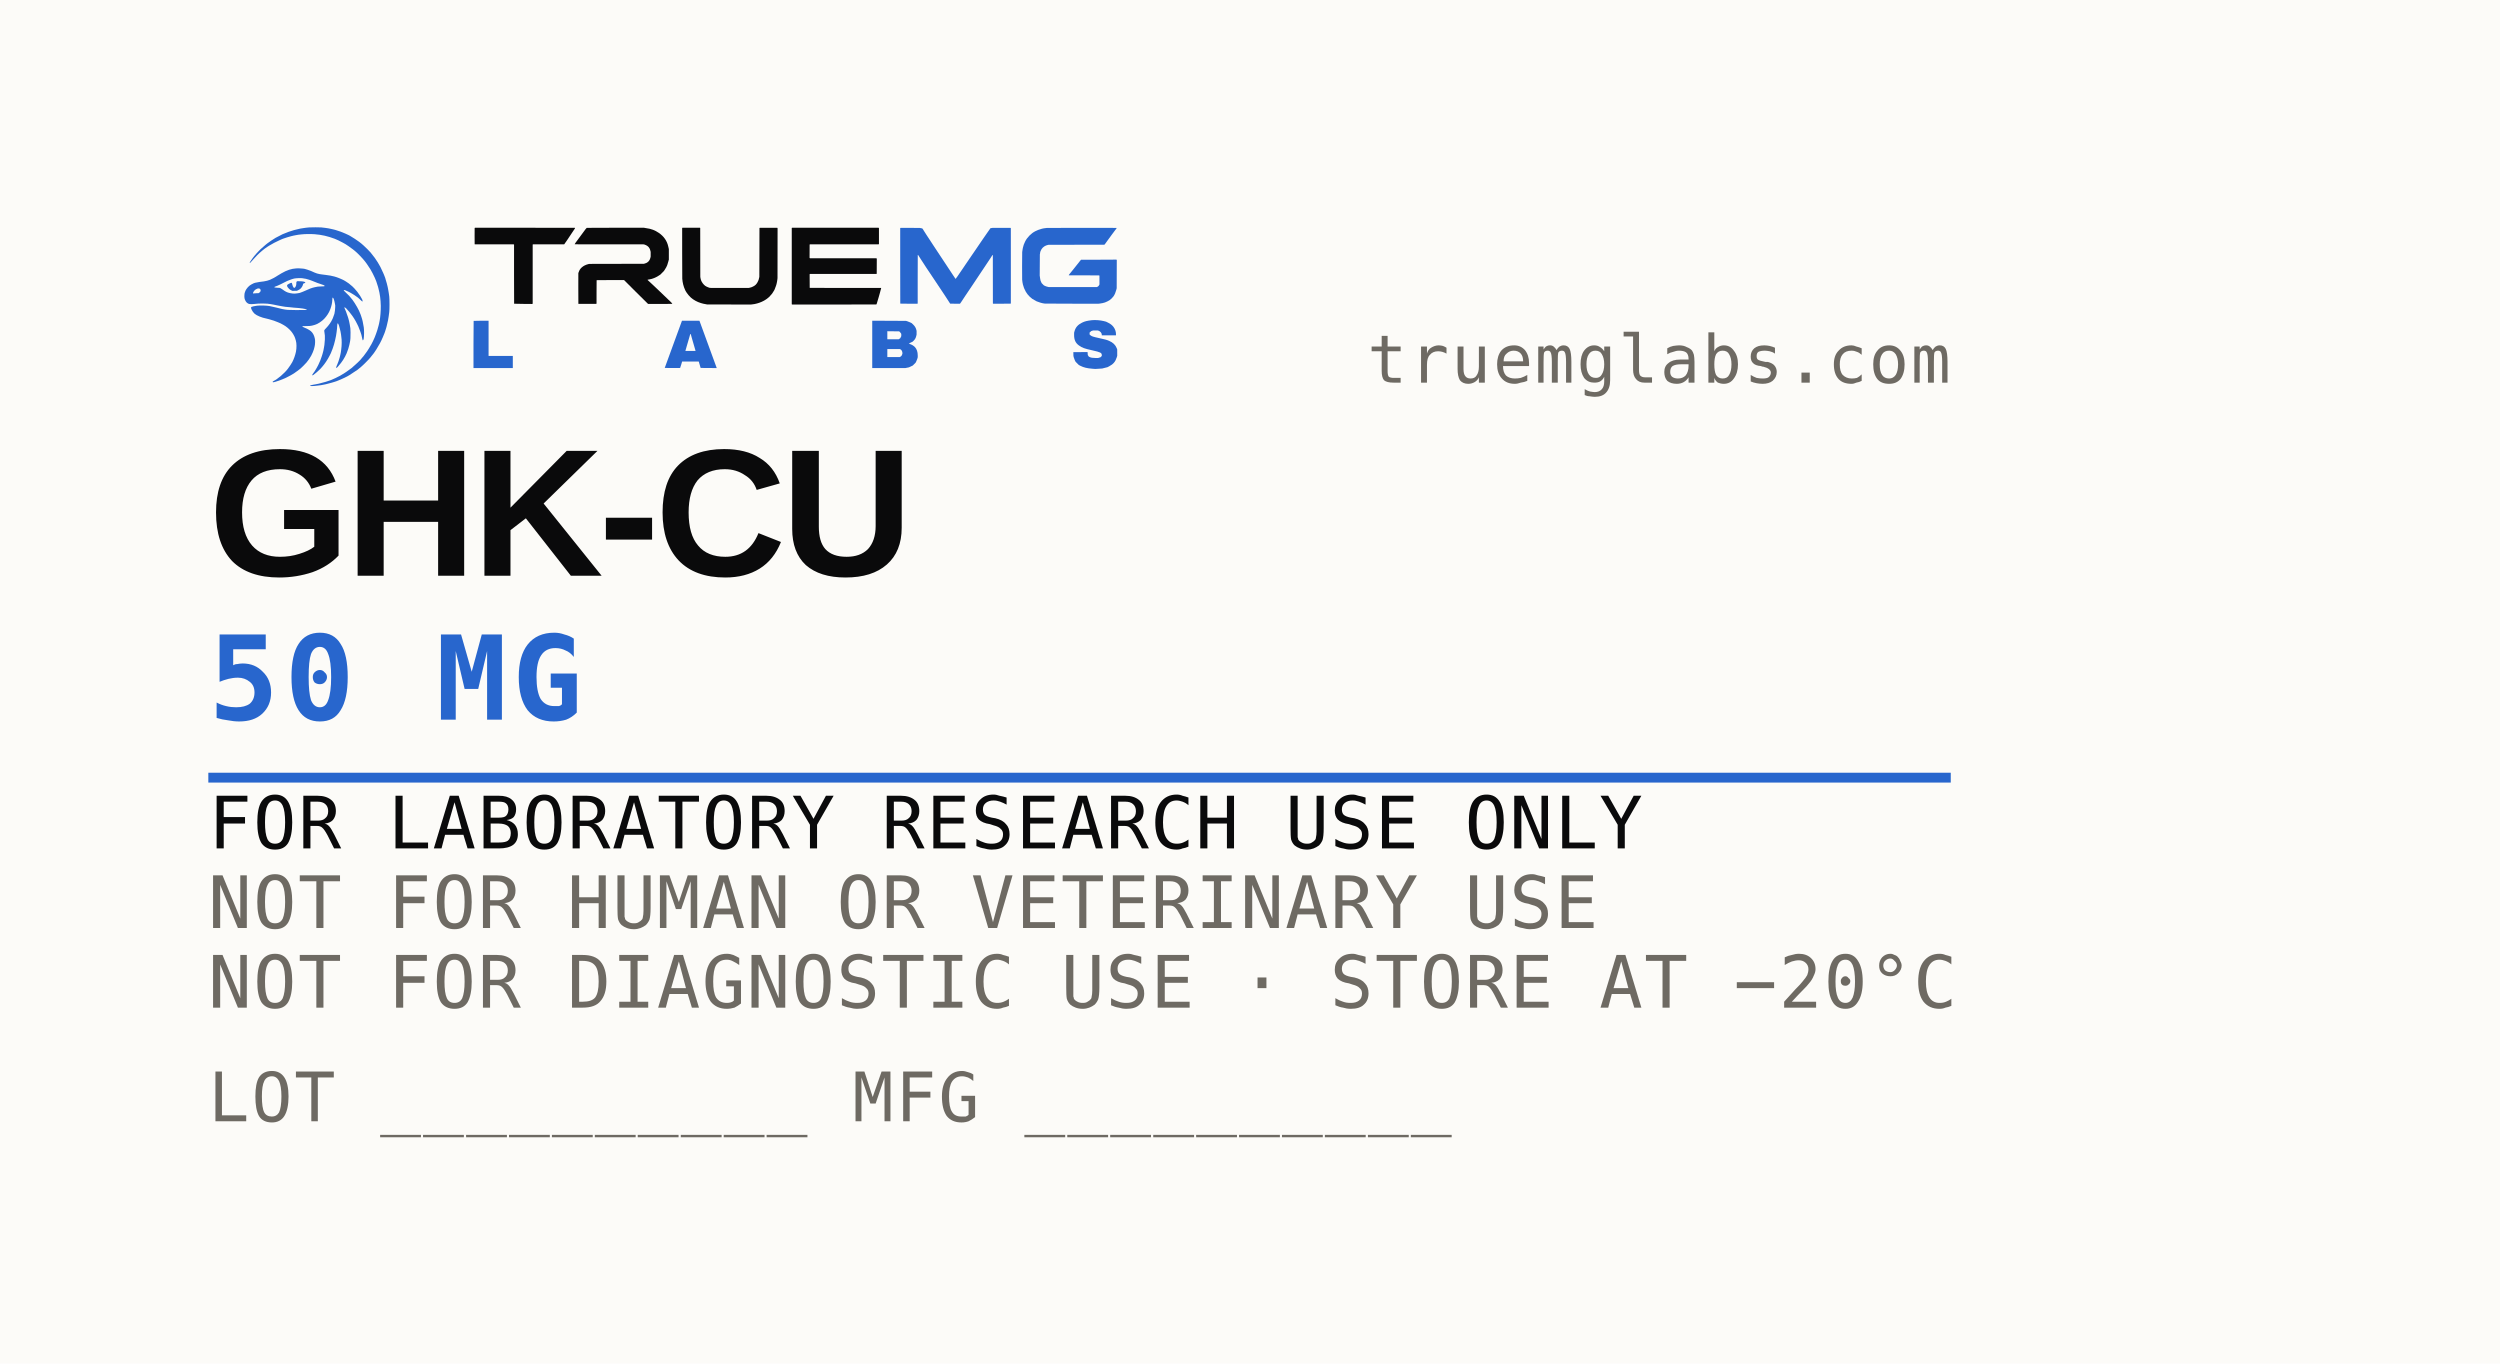
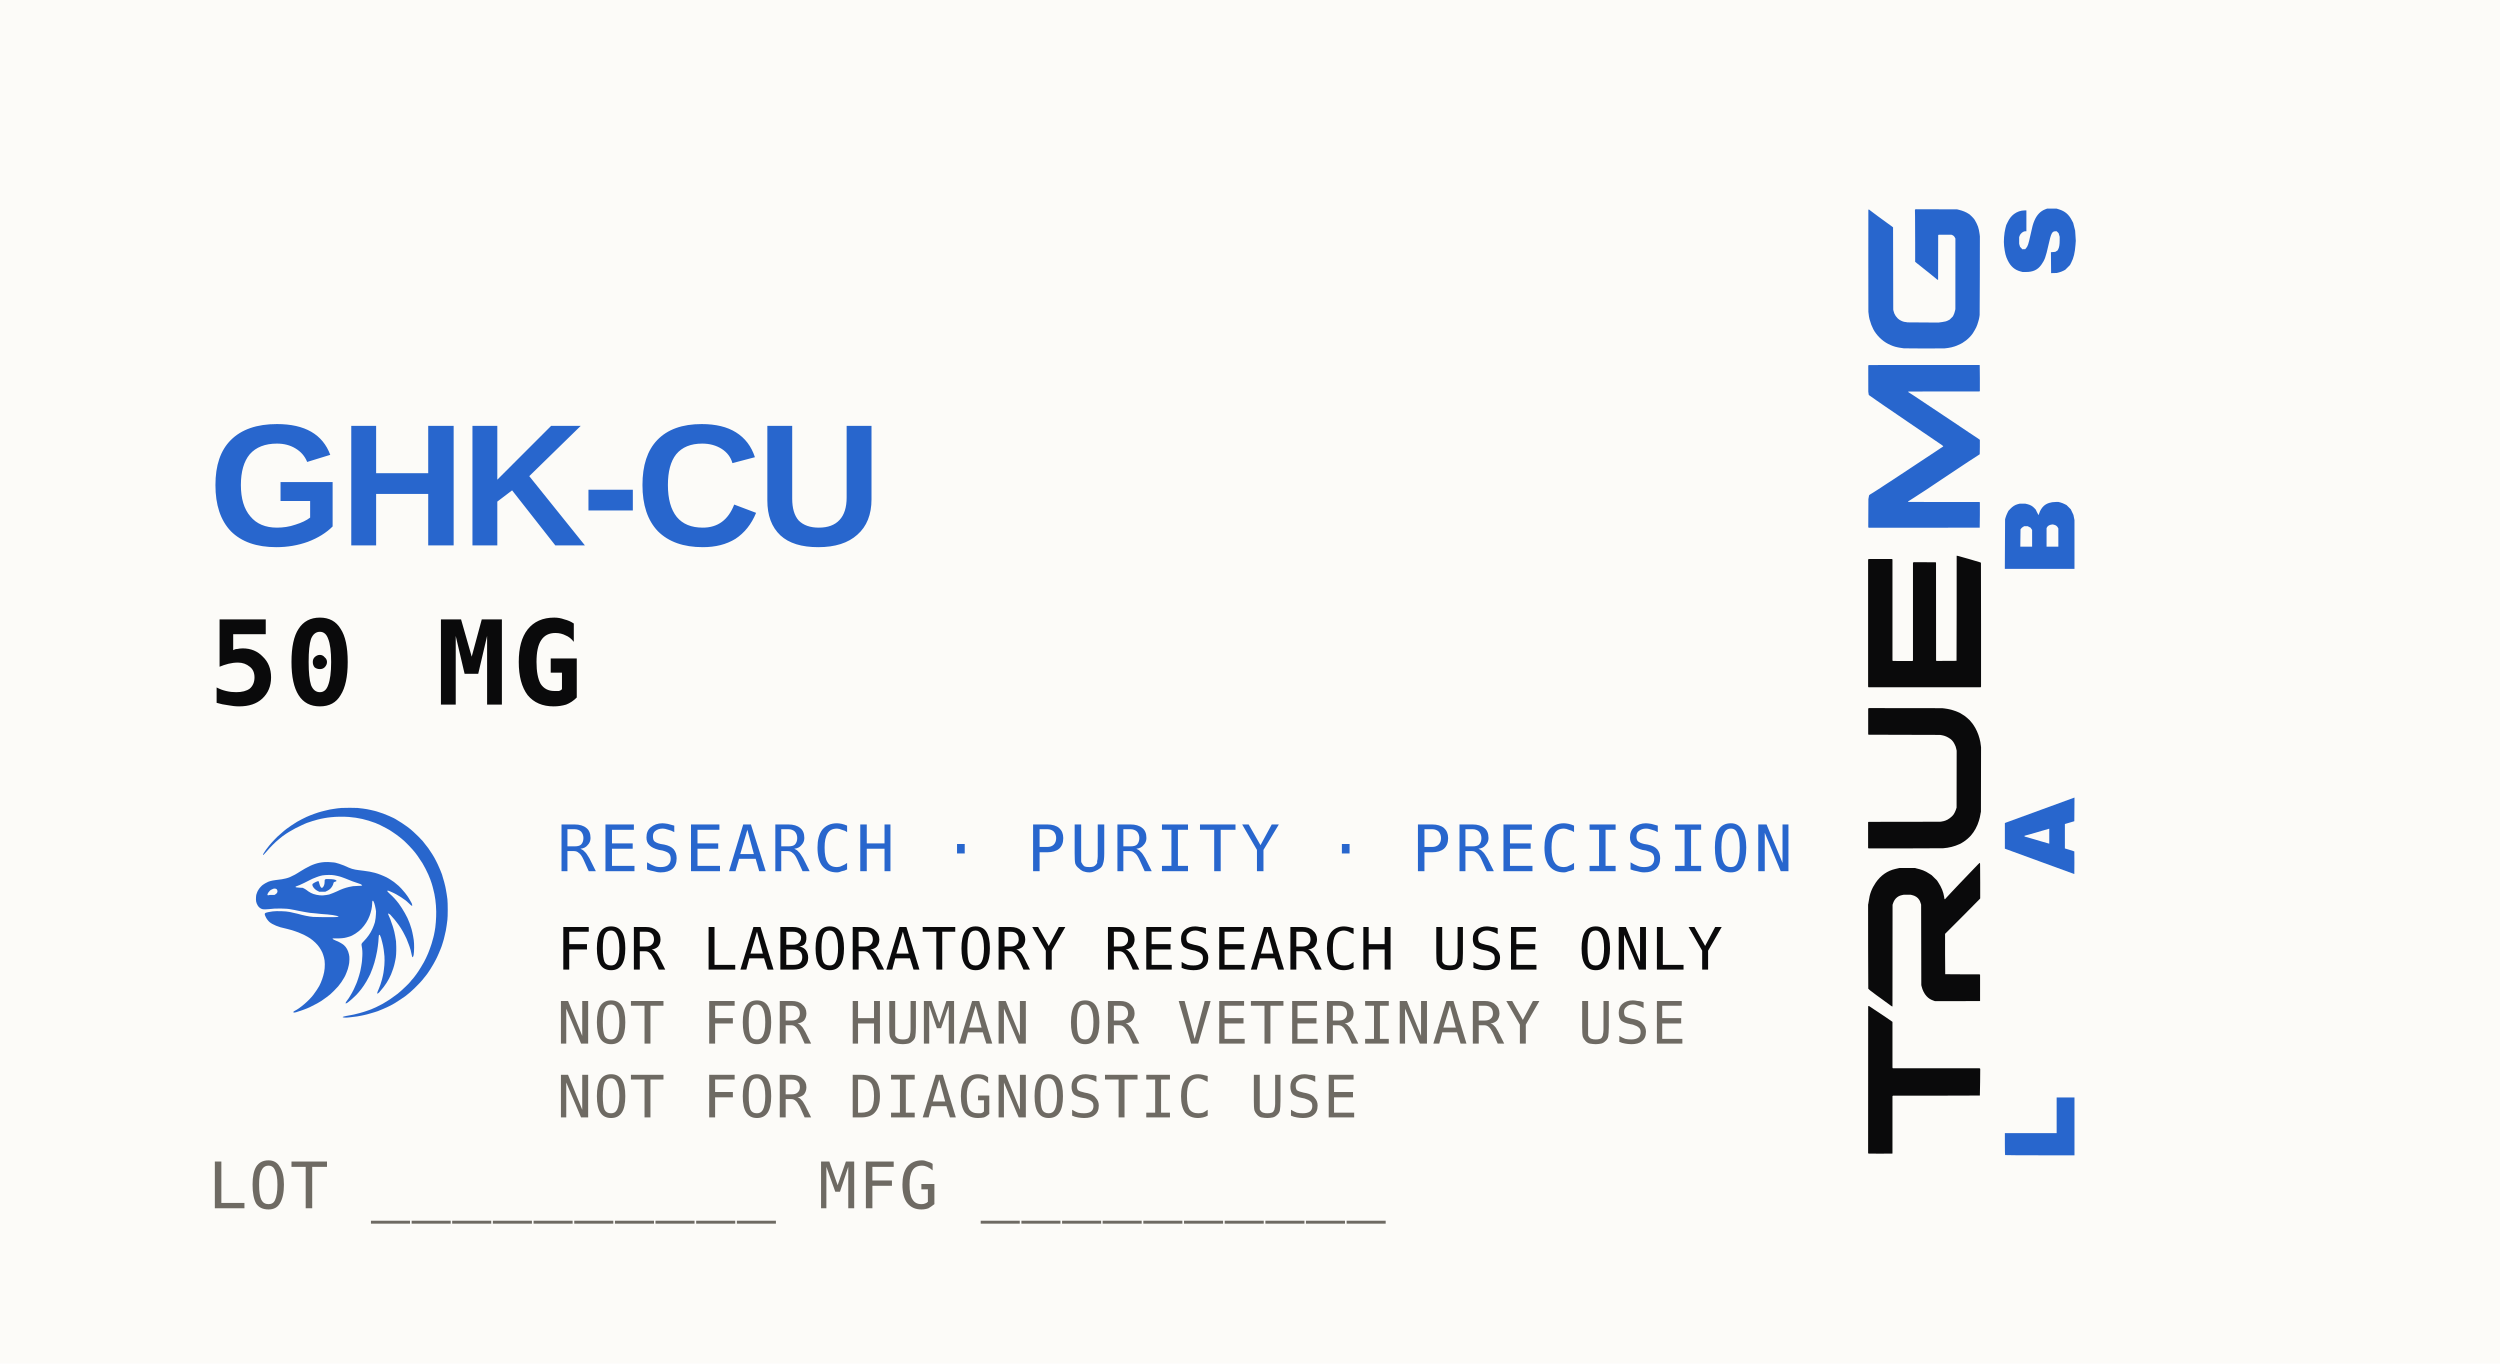
<svg xmlns="http://www.w3.org/2000/svg" width="66.0mm" height="36.0mm" viewBox="0 0 66.0 36.0">
  <rect x="0" y="0" width="66.0" height="36.0" fill="#FCFBF8" />
-   <g transform="translate(5.500,5.300) scale(0.0035)">
-     <g transform="translate(0,1600) scale(0.025,-0.025)" fill="#2866CD" stroke="none">
-       <path d="M30400 55957 c-297 -16 -720 -59 -940 -94 -220 -35 -598 -91 -840 -124 -768 -105 -982 -149 -2060 -419 -187 -47 -520 -130 -740 -184 -821 -204 -2477 -801 -3440 -1242 -528 -241 -1624 -809 -2100 -1086 -590 -345 -2063 -1335 -2434 -1636 -184 -150 -429 -344 -546 -432 -225 -171 -418 -340 -1592 -1400 -171 -154 -354 -346 -408 -427 -53 -81 -151 -178 -217 -217 -65 -39 -332 -323 -591 -631 -260 -307 -536 -632 -615 -722 -79 -90 -204 -252 -278 -361 -74 -110 -192 -263 -262 -340 -114 -126 -263 -343 -696 -1013 -216 -334 -206 -561 14 -319 54 61 220 236 368 390 148 154 351 382 453 506 583 717 1913 2044 2524 2520 187 146 376 305 420 354 124 139 986 773 1403 1033 152 95 430 269 617 387 719 454 2073 1166 2860 1505 308 133 603 269 657 303 136 88 871 359 1323 488 209 60 422 131 472 159 51 28 280 93 509 144 229 52 529 139 668 194 138 54 485 138 771 186 286 48 664 121 840 162 176 41 500 94 720 119 220 24 553 61 740 82 1195 135 2877 157 4140 55 2107 -171 3829 -563 6000 -1368 547 -203 1543 -682 2440 -1172 805 -441 925 -512 1273 -757 172 -121 406 -279 520 -351 314 -199 918 -640 1261 -920 168 -138 414 -333 546 -433 671 -512 2476 -2380 3072 -3178 171 -230 399 -535 507 -678 203 -270 597 -862 1144 -1720 301 -472 1075 -1973 1331 -2582 244 -582 288 -689 440 -1078 157 -402 526 -1548 526 -1634 0 -25 63 -271 139 -546 425 -1525 659 -3281 692 -5200 24 -1413 -143 -3550 -352 -4500 -43 -198 -116 -563 -160 -812 -45 -249 -115 -537 -156 -640 -40 -103 -95 -296 -122 -428 -70 -351 -400 -1420 -556 -1800 -45 -110 -126 -335 -179 -500 -303 -935 -1266 -2951 -1690 -3540 -48 -66 -136 -217 -195 -335 -59 -118 -223 -384 -363 -590 -141 -206 -291 -442 -333 -525 -80 -157 -865 -1223 -1119 -1521 -80 -93 -265 -302 -411 -463 -146 -160 -293 -345 -327 -409 -114 -218 -2195 -2185 -2830 -2676 -482 -373 -1297 -962 -1638 -1185 -187 -123 -392 -257 -455 -299 -933 -620 -1772 -1089 -2765 -1547 -1211 -558 -1273 -583 -2220 -892 -165 -54 -462 -153 -659 -220 -404 -137 -1597 -460 -1841 -499 -88 -14 -268 -60 -400 -101 -132 -42 -497 -113 -811 -159 -315 -46 -711 -117 -880 -159 -170 -41 -410 -95 -534 -119 -231 -46 -397 -133 -347 -183 95 -94 798 -124 1312 -56 165 22 480 57 700 78 872 82 1752 214 2260 340 209 52 470 107 580 122 229 33 1212 293 1670 443 170 56 494 152 720 213 225 62 554 167 730 234 812 310 1131 440 1222 499 54 35 216 108 361 162 314 117 1446 662 1757 846 121 71 355 207 520 301 366 210 1934 1241 2396 1576 184 134 481 371 660 526 178 155 414 350 524 433 303 227 1686 1577 2220 2165 530 584 702 788 1026 1220 124 165 288 365 363 445 76 80 195 237 265 348 69 111 214 324 322 474 107 150 267 390 356 533 591 958 912 1505 1022 1741 70 149 190 374 268 501 77 128 192 355 255 505 63 150 272 615 464 1033 191 418 388 895 437 1060 48 165 128 376 176 469 47 93 114 299 147 457 34 159 105 389 159 511 54 123 134 394 178 603 44 209 133 578 197 820 205 766 368 1607 466 2396 53 420 127 980 164 1244 103 719 104 3773 2 4678 -40 351 -80 651 -89 666 -10 15 -53 304 -97 642 -44 338 -123 794 -176 1014 -53 220 -110 499 -126 620 -35 263 -450 1784 -595 2180 -56 154 -103 326 -103 383 -1 57 -46 192 -102 300 -55 108 -130 296 -165 417 -36 121 -106 301 -157 400 -51 99 -137 297 -190 440 -127 339 -665 1495 -792 1700 -54 88 -134 241 -177 340 -180 415 -1143 1960 -1598 2567 -399 531 -784 1023 -1271 1625 -285 353 -1603 1669 -2131 2128 -215 187 -483 422 -594 522 -112 101 -303 252 -424 337 -121 85 -274 203 -340 262 -268 241 -2259 1538 -2760 1799 -154 81 -352 185 -440 232 -251 134 -937 448 -980 448 -21 0 -151 53 -289 119 -523 248 -1616 649 -2243 823 -194 54 -383 113 -420 133 -38 19 -212 65 -388 103 -176 37 -574 130 -885 205 -311 75 -689 154 -840 175 -151 22 -572 84 -935 139 -363 54 -912 118 -1220 141 -624 46 -2827 46 -3660 -1z" />
-       <path d="M26520 43595 c-1503 -101 -2804 -534 -4460 -1485 -714 -409 -983 -571 -1100 -661 -55 -43 -163 -110 -240 -149 -77 -40 -201 -119 -276 -176 -252 -192 -912 -540 -1832 -966 -362 -168 -1371 -434 -1832 -483 -220 -24 -849 -105 -1397 -181 -1084 -151 -1615 -302 -2108 -598 -124 -75 -244 -136 -267 -136 -23 0 -123 -62 -222 -138 -99 -75 -243 -170 -319 -210 -194 -101 -835 -791 -958 -1032 -57 -110 -148 -261 -204 -335 -55 -74 -113 -191 -127 -260 -15 -69 -77 -242 -139 -385 -93 -215 -119 -350 -150 -780 -62 -878 26 -1314 388 -1935 234 -401 636 -717 1052 -828 273 -73 1001 -73 1501 0 1439 208 4011 182 5050 -52 99 -22 459 -87 800 -145 341 -57 728 -138 860 -179 132 -41 510 -114 840 -162 330 -47 780 -129 1000 -181 220 -51 607 -113 860 -136 253 -24 865 -80 1360 -124 495 -45 981 -98 1080 -118 99 -20 306 -37 460 -38 354 -3 1780 -140 2269 -220 561 -91 1231 -246 1282 -297 107 -107 -50 -145 -708 -168 -1005 -37 -4364 -9 -5019 41 -919 71 -2277 343 -3524 706 -295 86 -642 164 -1920 435 -801 170 -2892 235 -3833 119 -689 -85 -1433 -246 -1627 -352 -142 -77 -161 -105 -172 -254 -7 -100 14 -219 54 -296 36 -70 115 -247 175 -392 132 -321 525 -849 832 -1119 668 -585 2172 -1205 3551 -1464 184 -34 412 -90 507 -124 95 -34 263 -78 373 -99 481 -89 2334 -717 2607 -883 70 -43 250 -120 400 -172 244 -83 464 -195 1313 -665 764 -423 1614 -1125 2248 -1858 531 -613 1106 -1620 1268 -2220 39 -143 124 -429 189 -636 240 -761 257 -2233 37 -3317 -217 -1075 -632 -2255 -1116 -3173 -229 -434 -819 -1321 -1340 -2014 -1001 -1331 -3082 -3113 -4317 -3698 -201 -95 -291 -207 -251 -311 40 -104 505 -42 935 126 201 79 390 143 420 143 30 0 161 38 291 85 130 47 425 153 656 235 1057 378 1752 700 3120 1446 773 421 1073 619 2200 1450 708 522 898 688 1617 1407 888 889 1167 1215 1709 1992 459 658 952 1543 1074 1925 28 88 87 232 131 320 162 320 426 1184 487 1588 34 226 81 482 105 568 24 86 47 446 51 800 5 574 -6 700 -108 1164 -196 892 -591 1610 -1163 2111 -348 305 -1330 854 -1763 986 -288 88 -828 392 -822 463 7 83 242 104 886 80 867 -32 1816 58 2336 222 198 62 469 141 603 175 749 190 2014 1010 2759 1788 834 871 1481 1889 1872 2948 371 1003 586 2015 587 2767 0 510 43 700 159 700 169 0 460 -829 623 -1780 l107 -620 -22 -660 c-20 -592 -86 -1119 -231 -1831 -41 -202 -387 -1161 -474 -1316 -22 -40 -93 -192 -157 -337 -367 -838 -1079 -1848 -1882 -2673 -599 -615 -608 -633 -509 -1135 146 -744 192 -1447 147 -2272 -48 -871 -109 -1582 -139 -1632 -12 -18 -67 -361 -124 -762 -56 -401 -146 -867 -198 -1036 -53 -168 -107 -378 -122 -466 -14 -88 -78 -322 -141 -520 -64 -198 -160 -504 -214 -680 -152 -499 -411 -1216 -459 -1274 -24 -29 -90 -177 -147 -329 -57 -152 -145 -349 -195 -437 -51 -88 -122 -250 -158 -360 -36 -110 -119 -281 -185 -380 -66 -99 -120 -197 -120 -218 0 -20 -72 -160 -160 -310 -88 -149 -235 -402 -327 -562 -315 -549 -487 -810 -761 -1157 -516 -654 -501 -911 32 -556 404 269 1699 1403 2036 1782 132 149 367 412 523 584 778 860 1696 2237 2305 3457 131 264 289 579 351 700 62 121 141 322 177 448 36 125 128 358 204 519 77 160 140 315 140 345 0 29 52 183 115 341 392 980 975 3467 1107 4727 32 308 86 767 118 1020 33 253 61 649 62 880 5 962 253 961 558 -3 94 -296 211 -735 261 -977 49 -242 135 -611 191 -820 55 -209 121 -587 145 -840 25 -253 62 -559 82 -680 172 -1013 156 -2619 -38 -3940 -42 -286 -88 -619 -102 -740 -14 -121 -76 -427 -137 -680 -61 -253 -150 -622 -197 -820 -127 -538 -590 -1900 -721 -2122 -39 -66 -146 -312 -238 -546 -153 -393 -176 -552 -79 -552 54 0 393 237 393 275 0 17 149 195 331 395 955 1050 1835 2420 2383 3710 337 792 716 1965 832 2574 36 190 109 535 161 766 162 707 225 1653 199 3000 -22 1204 -30 1285 -245 2420 -174 915 -259 1298 -325 1453 -34 81 -78 246 -98 366 -20 121 -90 346 -154 500 -65 155 -172 452 -238 661 -219 697 -371 1096 -590 1549 -225 468 -255 587 -158 625 60 23 542 -311 542 -375 0 -18 167 -210 371 -426 204 -216 424 -465 490 -553 65 -88 227 -295 361 -460 806 -1000 1475 -2061 2055 -3260 159 -330 307 -633 329 -674 87 -161 473 -1149 536 -1371 37 -129 117 -352 179 -495 130 -300 330 -1063 443 -1694 78 -431 162 -666 238 -666 74 0 192 250 233 495 136 809 151 2549 29 3405 -164 1155 -478 2567 -677 3046 -53 129 -120 333 -147 454 -28 121 -91 301 -140 400 -49 99 -112 252 -139 340 -263 842 -1447 2937 -2313 4092 -647 863 -1321 1593 -2113 2292 -380 335 -559 564 -507 649 35 57 368 -4 513 -94 72 -44 234 -116 359 -159 125 -43 285 -113 354 -156 69 -43 225 -117 346 -164 193 -76 779 -416 1600 -929 143 -89 368 -246 500 -349 132 -103 324 -236 427 -295 103 -59 226 -156 273 -217 47 -60 209 -209 361 -330 151 -121 341 -298 423 -393 147 -172 412 -367 500 -367 65 0 11 374 -86 593 -41 95 -200 374 -352 620 -152 246 -308 510 -346 587 -75 150 -584 868 -818 1153 -619 756 -1136 1324 -1463 1607 -910 786 -1306 1090 -1806 1385 -172 102 -385 235 -473 295 -208 143 -717 397 -1153 577 -191 79 -504 209 -697 289 -192 80 -485 187 -650 238 -165 50 -453 139 -640 196 -545 168 -1843 407 -2580 476 -374 34 -869 97 -1100 139 -231 41 -582 94 -780 116 -361 41 -1191 293 -1520 460 -595 303 -1597 706 -2220 892 -828 248 -1011 292 -1227 295 -114 1 -339 19 -500 39 -451 57 -1085 72 -1593 38z m1750 -2955 c603 -47 1755 -303 2219 -493 182 -75 385 -148 451 -164 66 -15 237 -80 380 -143 809 -358 2387 -945 3079 -1146 331 -96 539 -198 665 -324 l62 -61 -65 -65 c-53 -53 -213 -68 -952 -89 -973 -28 -1196 -54 -1970 -230 -915 -207 -1807 -533 -2759 -1007 -349 -173 -1455 -617 -1800 -722 -198 -60 -1095 -189 -1477 -212 -768 -46 -2093 236 -2671 568 -510 292 -675 400 -952 621 -165 132 -444 309 -620 393 l-320 152 -722 36 c-406 19 -761 55 -810 82 -106 56 -115 157 -18 191 39 13 178 68 310 123 132 55 384 151 560 213 176 62 653 285 1060 495 407 211 947 483 1200 605 253 122 559 273 680 335 121 62 328 144 460 181 132 37 313 110 402 161 90 52 307 131 483 176 176 45 382 108 458 139 375 156 1784 254 2667 185z m-12741 -3188 c84 -49 157 -141 206 -259 153 -369 -11 -726 -452 -985 l-183 -108 -600 0 c-407 0 -628 -16 -687 -50 -118 -67 -232 -63 -294 11 -172 208 461 1091 900 1255 118 44 284 119 368 165 187 103 540 89 742 -29z" />
-       <path d="M26687 39620 l-119 -100 -18 -470 c-17 -409 -36 -512 -147 -790 -197 -494 -466 -674 -672 -450 -159 174 -361 642 -408 950 -51 326 -114 458 -237 490 -131 34 -1056 -420 -1251 -615 -316 -316 318 -1235 1125 -1629 l379 -186 681 3 680 2 425 205 c315 151 495 269 691 452 333 312 649 831 725 1190 68 324 93 351 426 450 314 94 364 159 230 301 -178 190 -840 297 -1832 297 l-559 0 -119 -100z" />
-     </g>
-   </g>
-   <g transform="translate(12.500,6.000) scale(0.003017)">
+   <g transform="translate(49.30,30.50) rotate(-90) scale(0.004437)">
    <g transform="translate(0,681) scale(0.025,-0.025)" stroke="none">
      <g fill="#0A0A0B">
        <path d="M465 27020 l-58 -59 -15 -2770 c-8 -1524 0 -2802 18 -2841 l33 -70 6816 0 6815 0 61 -61 61 -61 -3 -10322 c-2 -5867 12 -10336 32 -10355 19 -18 1457 -45 3195 -61 l3160 -28 70 77 70 78 0 10325 0 10325 77 42 78 41 5439 0 5440 0 86 110 c125 160 843 1198 1065 1538 295 455 724 1099 1709 2569 l910 1356 -12 104 -12 103 -17488 9 -17488 9 -59 -58z" />
        <path d="M39653 27037 c-49 -18 -221 -200 -384 -405 -458 -576 -1855 -2468 -2161 -2925 -179 -268 -743 -1037 -1416 -1929 -166 -221 -278 -407 -266 -440 l22 -57 12086 -12 12086 -12 278 -88 c640 -203 1152 -536 1485 -965 307 -395 445 -712 569 -1304 l66 -320 0 -800 0 -800 -66 -300 c-181 -812 -569 -1408 -1152 -1768 -273 -168 -352 -202 -789 -341 l-351 -111 -9580 -21 -9580 -22 -300 -72 c-898 -215 -1753 -647 -2317 -1169 -555 -514 -833 -960 -1109 -1776 l-74 -220 -9 -5315 c-6 -2923 5 -5341 24 -5374 l33 -60 3113 -1 3113 0 48 65 47 66 6 4063 c3 2235 15 4080 27 4100 13 21 2011 36 4813 36 l4790 0 4138 -4134 c2275 -2274 4176 -4155 4224 -4180 l88 -46 3836 0 c2110 0 4003 12 4207 26 l369 26 19 50 c22 57 -449 537 -1427 1453 -693 648 -3219 3069 -3680 3525 -144 143 -513 492 -821 776 -307 284 -765 716 -1018 960 -460 444 -678 647 -1334 1239 l-350 316 13 64 12 65 180 30 c98 16 287 47 419 68 1108 179 2211 624 3280 1324 l560 366 620 626 620 626 263 400 c457 695 732 1203 890 1648 218 612 370 1114 408 1352 14 88 56 250 92 360 l67 200 0 1860 0 1860 -67 280 c-37 154 -105 451 -152 660 -425 1916 -1544 3522 -3281 4711 -1373 939 -2719 1447 -4380 1652 -176 22 -437 66 -580 99 l-260 59 -9960 -6 c-5478 -3 -9999 -20 -10047 -38z" />
        <path d="M73081 27003 l-41 -78 3 -8632 c2 -4748 18 -8831 36 -9073 101 -1383 432 -2698 970 -3860 66 -143 137 -296 156 -340 20 -44 107 -188 194 -320 88 -132 189 -294 225 -360 209 -379 985 -1283 1459 -1702 967 -852 2219 -1538 3517 -1926 650 -194 1101 -302 1480 -354 165 -23 381 -62 480 -87 l180 -46 7678 -14 7679 -14 341 41 c875 105 996 127 1782 328 1078 274 2363 850 3164 1418 90 64 252 177 360 252 187 130 549 429 780 644 172 160 902 995 1009 1154 55 80 204 315 333 521 129 206 275 440 325 520 50 80 106 181 125 225 20 44 83 188 142 320 184 414 294 707 421 1120 67 220 148 481 179 580 32 99 77 306 101 460 24 154 62 337 84 406 22 69 70 384 107 700 l66 574 11 8700 12 8700 -51 100 -50 100 -3067 0 -3067 0 -52 -52 -52 -52 -24 -8508 -24 -8508 -44 -260 c-110 -664 -270 -1122 -588 -1684 -416 -734 -817 -1122 -1520 -1473 -547 -273 -643 -308 -1159 -424 l-449 -100 -6776 10 -6776 11 -200 71 c-110 39 -290 99 -400 133 -249 78 -763 334 -1012 503 -573 388 -1285 1345 -1482 1993 -23 77 -72 239 -109 360 -36 121 -85 364 -108 540 l-41 320 -14 8515 -13 8515 -45 55 -46 55 -3073 0 -3074 0 -42 -77z" />
        <path d="M111470 27037 l-70 -41 0 -13357 0 -13356 77 -42 78 -41 14699 0 c8085 0 14727 11 14761 23 73 29 147 254 589 1797 45 154 107 361 140 460 63 190 147 481 240 830 105 394 171 630 288 1030 333 1138 450 1584 428 1620 l-25 40 -12447 1 c-6847 0 -12469 14 -12496 31 l-47 30 -13 2367 -12 2367 52 52 52 52 11644 8 11643 7 44 44 44 44 13 2601 14 2601 -64 97 -64 98 -11636 0 -11636 0 -65 65 -65 65 9 2319 10 2320 55 55 56 56 12035 0 12036 0 42 77 41 78 0 2733 0 2734 -61 88 -61 87 -15129 1 -15129 0 -70 -41z" />
      </g>
      <g fill="#2866CD">
        <path d="M149428 26991 l-69 -51 0 -13193 c0 -7256 10 -13210 23 -13230 14 -22 1228 -37 3012 -37 l2990 0 48 48 48 48 0 8485 c0 4667 11 8496 24 8510 51 51 137 -27 250 -225 101 -177 300 -490 866 -1360 66 -102 354 -541 640 -976 286 -435 601 -923 700 -1084 99 -162 321 -503 493 -760 172 -256 505 -753 740 -1103 235 -350 445 -663 467 -695 22 -31 510 -762 1084 -1623 574 -861 1170 -1754 1324 -1985 154 -231 405 -609 558 -840 153 -231 503 -754 776 -1163 274 -408 516 -772 538 -808 22 -36 195 -296 384 -577 189 -282 556 -836 816 -1232 1081 -1646 1205 -1838 1541 -2380 75 -121 155 -233 178 -249 22 -17 800 -30 1727 -30 l1686 -1 119 135 c65 75 217 295 338 490 237 384 977 1507 1354 2055 228 331 2457 3644 2617 3889 44 67 699 1051 1456 2187 757 1135 1423 2135 1480 2222 180 274 1884 2825 1961 2936 156 223 1269 1899 1393 2098 72 114 250 393 396 620 l265 412 64 -13 65 -12 10 -8456 10 -8455 45 -54 45 -54 3045 1 c1675 0 3068 15 3097 33 l52 33 3 9997 c2 5498 1 11430 -2 13183 l-5 3187 -64 64 -64 64 -3106 -3 -3106 -4 -378 -57 -379 -56 -90 -91 c-86 -86 -510 -688 -1208 -1715 -174 -255 -384 -561 -468 -680 -84 -119 -276 -396 -427 -616 -151 -220 -458 -665 -682 -990 -1061 -1535 -1504 -2184 -2993 -4392 -102 -151 -291 -424 -420 -606 -395 -558 -1826 -2658 -2692 -3952 -243 -363 -534 -795 -646 -960 -362 -533 -933 -1370 -1216 -1780 -151 -220 -481 -706 -734 -1080 -645 -958 -666 -976 -803 -710 -42 83 -173 285 -290 450 -117 165 -304 439 -414 609 -110 170 -319 485 -464 700 -262 388 -699 1050 -1710 2591 -288 440 -580 881 -649 980 -69 99 -254 378 -411 620 -158 242 -361 548 -451 680 -281 410 -2516 3790 -2639 3990 -64 104 -235 365 -380 580 -145 214 -333 498 -417 630 -84 132 -354 546 -599 920 -245 374 -615 940 -823 1259 -207 318 -435 660 -505 760 -71 99 -211 316 -313 481 -101 165 -291 462 -420 660 -130 198 -296 457 -368 575 -72 117 -167 271 -211 341 -44 69 -139 228 -212 352 -169 288 -192 306 -474 358 -129 23 -333 61 -454 84 l-220 41 -3341 16 -3341 15 -70 -51z" />
        <path d="M200748 27015 c-12 -12 -199 -36 -415 -54 -432 -34 -1041 -135 -1353 -224 -1056 -300 -1666 -529 -2360 -890 -1428 -741 -2792 -2118 -3512 -3547 -409 -812 -663 -1509 -787 -2160 -25 -132 -70 -357 -100 -500 -79 -379 -135 -742 -162 -1060 -43 -494 -55 -9253 -14 -9700 56 -610 149 -1204 259 -1660 102 -419 325 -1132 377 -1200 16 -22 80 -166 140 -320 130 -331 384 -846 530 -1076 305 -481 394 -610 605 -874 491 -615 1084 -1182 1642 -1570 290 -202 1442 -860 1505 -860 28 0 101 -26 164 -59 200 -104 621 -251 1093 -383 253 -70 546 -153 651 -184 105 -31 330 -75 500 -97 170 -23 390 -53 489 -68 99 -14 4347 -33 9440 -40 l9260 -14 540 64 c656 78 1322 222 1791 386 457 161 1227 540 1629 803 397 259 1101 959 1378 1369 420 622 746 1395 972 2303 l125 500 14 4945 15 4946 -71 71 -71 71 -1581 -27 c-870 -14 -3652 -26 -6184 -26 l-4603 0 -358 -430 c-730 -878 -909 -1102 -1673 -2099 -240 -314 -558 -715 -706 -891 -148 -176 -383 -466 -523 -644 -337 -431 -699 -871 -887 -1081 -88 -98 -148 -202 -140 -243 l14 -72 5305 -10 5304 -10 53 -64 53 -63 2 -1507 2 -1506 -91 -224 c-110 -274 -304 -474 -603 -623 l-226 -113 -8400 4 -8400 4 -320 70 c-469 102 -882 246 -1179 409 l-261 145 -360 364 -361 364 -139 260 c-255 475 -361 834 -439 1480 -25 209 -65 499 -88 643 l-43 264 25 3744 25 3744 40 105 c22 58 40 190 41 293 1 337 223 944 505 1380 483 748 1297 1294 2194 1474 l240 48 9794 23 9795 22 117 140 c64 77 166 212 225 299 139 203 491 691 749 1038 529 712 1029 1396 1202 1646 106 153 235 331 287 397 354 447 648 839 1069 1427 120 168 302 408 403 532 l184 226 -13 87 -12 88 -12145 8 c-6680 5 -12155 -1 -12167 -13z" />
      </g>
    </g>
    <g transform="translate(0,811.8) scale(2.00071)">
      <g transform="translate(0,214) scale(0.025,-0.025)" fill="#2866CD" stroke="none">
        <path d="M108180 8534 c-883 -105 -1223 -191 -1720 -433 -723 -354 -1137 -832 -1320 -1524 l-62 -237 -3 -388 c-4 -854 255 -1416 851 -1840 580 -413 916 -536 2354 -856 1425 -317 1640 -428 1640 -841 l0 -141 -113 -114 -114 -113 -214 -63 -214 -64 -425 0 c-504 0 -844 55 -1052 172 l-152 85 -83 134 -83 134 -20 258 -21 258 -1245 -10 -1244 -11 9 -334 9 -334 66 -266 c36 -146 121 -374 189 -506 l125 -240 281 -282 281 -281 281 -146 c560 -291 1154 -435 2099 -509 l500 -39 606 38 606 39 461 117 462 116 312 163 c696 362 1073 805 1299 1525 l94 299 -2 560 -2 560 -94 240 c-217 556 -654 973 -1318 1259 -413 178 -717 261 -1834 501 -954 205 -1224 295 -1434 476 l-146 126 -4 173 -5 172 146 134 147 134 173 52 173 51 400 1 400 1 151 -53 c299 -106 549 -418 549 -685 l0 -122 1240 0 1240 0 0 232 c0 429 -157 880 -432 1244 -232 306 -531 541 -948 745 l-360 176 -388 100 c-588 151 -1538 223 -2092 157z" />
        <path d="M27 8413 c-15 -14 -27 -1877 -27 -4140 l0 -4113 3440 0 3440 0 0 1060 0 1060 -2120 0 -2120 0 0 3080 0 3080 -1293 0 c-712 0 -1306 -12 -1320 -27z" />
        <path d="M36449 8370 c-16 -38 -696 -1897 -1510 -4130 l-1482 -4060 1338 -11 c735 -5 1345 -2 1355 8 10 10 94 267 186 571 l167 552 1453 0 1453 0 166 -560 166 -560 1408 -11 1408 -10 -54 150 c-226 634 -2882 7899 -2925 8001 l-54 130 -1523 0 -1524 0 -28 -70z m1733 -2892 c92 -340 278 -981 413 -1425 135 -444 245 -826 245 -850 l0 -43 -880 0 -880 0 0 35 c0 20 118 428 261 908 144 480 325 1099 402 1375 77 276 150 534 162 574 12 40 41 66 65 58 l43 -14 169 -618z" />
        <path d="M69760 4303 l0 -4143 2902 0 2901 0 309 62 308 62 334 158 333 158 252 251 251 252 125 248 c69 137 153 351 185 477 l60 229 -1 321 c-1 601 -160 1085 -470 1430 -201 224 -556 447 -848 535 -133 40 -241 82 -241 95 0 12 146 91 325 175 l324 152 189 177 c231 216 381 483 460 821 l61 257 0 322 1 321 -62 239 c-83 323 -270 621 -559 892 l-241 226 -260 128 c-143 71 -368 160 -499 198 l-239 69 -2950 15 -2950 15 0 -4142z m4807 2197 c59 -44 145 -145 190 -225 l83 -146 0 -196 0 -196 -90 -178 -90 -178 -136 -91 -136 -90 -994 0 -994 0 0 702 0 702 1030 -12 1030 -12 107 -80z m151 -3079 c149 -77 276 -287 306 -506 l24 -176 -47 -179 c-53 -196 -161 -336 -329 -424 l-108 -56 -1082 0 -1082 0 0 700 0 700 1102 0 1102 0 114 -59z" />
      </g>
    </g>
  </g>
-   <text x="51.50" y="10.10" text-anchor="end" font-family="IBM Plex Mono, SF Mono, Menlo, monospace" font-size="1.75" letter-spacing="0.05" fill="#6E6A63">truemglabs.com</text>
-   <text x="5.5" y="15.20" font-family="Archivo Black, Archivo, Helvetica Neue, Arial, sans-serif" font-weight="900" font-size="4.80" letter-spacing="-0.12" fill="#0A0A0B">GHK-CU</text>
-   <text x="5.5" y="19.00" font-family="IBM Plex Mono, SF Mono, Menlo, monospace" font-weight="600" font-size="3.10" letter-spacing="0.14" fill="#2866CD">50 MG</text>
-   <rect x="5.5" y="20.40" width="46.00" height="0.26" fill="#2866CD" />
-   <text x="5.5" y="22.40" font-family="IBM Plex Mono, SF Mono, Menlo, monospace" font-size="1.90" letter-spacing="0.04" fill="#0A0A0B">FOR LABORATORY RESEARCH USE ONLY</text>
-   <text x="5.5" y="24.50" font-family="IBM Plex Mono, SF Mono, Menlo, monospace" font-size="1.90" letter-spacing="0.04" fill="#6E6A63">NOT FOR HUMAN OR VETERINARY USE</text>
-   <text x="5.5" y="26.60" font-family="IBM Plex Mono, SF Mono, Menlo, monospace" font-size="1.90" letter-spacing="0.04" fill="#6E6A63">NOT FOR DIAGNOSTIC USE · STORE AT −20°C</text>
-   <text x="5.5" y="29.60" font-family="IBM Plex Mono, SF Mono, Menlo, monospace" font-size="1.80" letter-spacing="0.05" fill="#6E6A63">LOT __________   MFG __________</text>
+   <text x="5.5" y="14.40" font-family="Archivo Black, Archivo, Helvetica Neue, Arial, sans-serif" font-weight="900" font-size="4.60" letter-spacing="-0.12" fill="#2866CD">GHK-CU</text>
+   <text x="5.5" y="18.60" font-family="IBM Plex Mono, SF Mono, Menlo, monospace" font-weight="600" font-size="3.10" letter-spacing="0.14" fill="#0A0A0B">50 MG</text>
+   <g transform="translate(5.500,20.400) scale(0.004625)">
+     <g transform="translate(0,1600) scale(0.025,-0.025)" fill="#2866CD" stroke="none">
+       <path d="M30400 55957 c-297 -16 -720 -59 -940 -94 -220 -35 -598 -91 -840 -124 -768 -105 -982 -149 -2060 -419 -187 -47 -520 -130 -740 -184 -821 -204 -2477 -801 -3440 -1242 -528 -241 -1624 -809 -2100 -1086 -590 -345 -2063 -1335 -2434 -1636 -184 -150 -429 -344 -546 -432 -225 -171 -418 -340 -1592 -1400 -171 -154 -354 -346 -408 -427 -53 -81 -151 -178 -217 -217 -65 -39 -332 -323 -591 -631 -260 -307 -536 -632 -615 -722 -79 -90 -204 -252 -278 -361 -74 -110 -192 -263 -262 -340 -114 -126 -263 -343 -696 -1013 -216 -334 -206 -561 14 -319 54 61 220 236 368 390 148 154 351 382 453 506 583 717 1913 2044 2524 2520 187 146 376 305 420 354 124 139 986 773 1403 1033 152 95 430 269 617 387 719 454 2073 1166 2860 1505 308 133 603 269 657 303 136 88 871 359 1323 488 209 60 422 131 472 159 51 28 280 93 509 144 229 52 529 139 668 194 138 54 485 138 771 186 286 48 664 121 840 162 176 41 500 94 720 119 220 24 553 61 740 82 1195 135 2877 157 4140 55 2107 -171 3829 -563 6000 -1368 547 -203 1543 -682 2440 -1172 805 -441 925 -512 1273 -757 172 -121 406 -279 520 -351 314 -199 918 -640 1261 -920 168 -138 414 -333 546 -433 671 -512 2476 -2380 3072 -3178 171 -230 399 -535 507 -678 203 -270 597 -862 1144 -1720 301 -472 1075 -1973 1331 -2582 244 -582 288 -689 440 -1078 157 -402 526 -1548 526 -1634 0 -25 63 -271 139 -546 425 -1525 659 -3281 692 -5200 24 -1413 -143 -3550 -352 -4500 -43 -198 -116 -563 -160 -812 -45 -249 -115 -537 -156 -640 -40 -103 -95 -296 -122 -428 -70 -351 -400 -1420 -556 -1800 -45 -110 -126 -335 -179 -500 -303 -935 -1266 -2951 -1690 -3540 -48 -66 -136 -217 -195 -335 -59 -118 -223 -384 -363 -590 -141 -206 -291 -442 -333 -525 -80 -157 -865 -1223 -1119 -1521 -80 -93 -265 -302 -411 -463 -146 -160 -293 -345 -327 -409 -114 -218 -2195 -2185 -2830 -2676 -482 -373 -1297 -962 -1638 -1185 -187 -123 -392 -257 -455 -299 -933 -620 -1772 -1089 -2765 -1547 -1211 -558 -1273 -583 -2220 -892 -165 -54 -462 -153 -659 -220 -404 -137 -1597 -460 -1841 -499 -88 -14 -268 -60 -400 -101 -132 -42 -497 -113 -811 -159 -315 -46 -711 -117 -880 -159 -170 -41 -410 -95 -534 -119 -231 -46 -397 -133 -347 -183 95 -94 798 -124 1312 -56 165 22 480 57 700 78 872 82 1752 214 2260 340 209 52 470 107 580 122 229 33 1212 293 1670 443 170 56 494 152 720 213 225 62 554 167 730 234 812 310 1131 440 1222 499 54 35 216 108 361 162 314 117 1446 662 1757 846 121 71 355 207 520 301 366 210 1934 1241 2396 1576 184 134 481 371 660 526 178 155 414 350 524 433 303 227 1686 1577 2220 2165 530 584 702 788 1026 1220 124 165 288 365 363 445 76 80 195 237 265 348 69 111 214 324 322 474 107 150 267 390 356 533 591 958 912 1505 1022 1741 70 149 190 374 268 501 77 128 192 355 255 505 63 150 272 615 464 1033 191 418 388 895 437 1060 48 165 128 376 176 469 47 93 114 299 147 457 34 159 105 389 159 511 54 123 134 394 178 603 44 209 133 578 197 820 205 766 368 1607 466 2396 53 420 127 980 164 1244 103 719 104 3773 2 4678 -40 351 -80 651 -89 666 -10 15 -53 304 -97 642 -44 338 -123 794 -176 1014 -53 220 -110 499 -126 620 -35 263 -450 1784 -595 2180 -56 154 -103 326 -103 383 -1 57 -46 192 -102 300 -55 108 -130 296 -165 417 -36 121 -106 301 -157 400 -51 99 -137 297 -190 440 -127 339 -665 1495 -792 1700 -54 88 -134 241 -177 340 -180 415 -1143 1960 -1598 2567 -399 531 -784 1023 -1271 1625 -285 353 -1603 1669 -2131 2128 -215 187 -483 422 -594 522 -112 101 -303 252 -424 337 -121 85 -274 203 -340 262 -268 241 -2259 1538 -2760 1799 -154 81 -352 185 -440 232 -251 134 -937 448 -980 448 -21 0 -151 53 -289 119 -523 248 -1616 649 -2243 823 -194 54 -383 113 -420 133 -38 19 -212 65 -388 103 -176 37 -574 130 -885 205 -311 75 -689 154 -840 175 -151 22 -572 84 -935 139 -363 54 -912 118 -1220 141 -624 46 -2827 46 -3660 -1z" />
+       <path d="M26520 43595 c-1503 -101 -2804 -534 -4460 -1485 -714 -409 -983 -571 -1100 -661 -55 -43 -163 -110 -240 -149 -77 -40 -201 -119 -276 -176 -252 -192 -912 -540 -1832 -966 -362 -168 -1371 -434 -1832 -483 -220 -24 -849 -105 -1397 -181 -1084 -151 -1615 -302 -2108 -598 -124 -75 -244 -136 -267 -136 -23 0 -123 -62 -222 -138 -99 -75 -243 -170 -319 -210 -194 -101 -835 -791 -958 -1032 -57 -110 -148 -261 -204 -335 -55 -74 -113 -191 -127 -260 -15 -69 -77 -242 -139 -385 -93 -215 -119 -350 -150 -780 -62 -878 26 -1314 388 -1935 234 -401 636 -717 1052 -828 273 -73 1001 -73 1501 0 1439 208 4011 182 5050 -52 99 -22 459 -87 800 -145 341 -57 728 -138 860 -179 132 -41 510 -114 840 -162 330 -47 780 -129 1000 -181 220 -51 607 -113 860 -136 253 -24 865 -80 1360 -124 495 -45 981 -98 1080 -118 99 -20 306 -37 460 -38 354 -3 1780 -140 2269 -220 561 -91 1231 -246 1282 -297 107 -107 -50 -145 -708 -168 -1005 -37 -4364 -9 -5019 41 -919 71 -2277 343 -3524 706 -295 86 -642 164 -1920 435 -801 170 -2892 235 -3833 119 -689 -85 -1433 -246 -1627 -352 -142 -77 -161 -105 -172 -254 -7 -100 14 -219 54 -296 36 -70 115 -247 175 -392 132 -321 525 -849 832 -1119 668 -585 2172 -1205 3551 -1464 184 -34 412 -90 507 -124 95 -34 263 -78 373 -99 481 -89 2334 -717 2607 -883 70 -43 250 -120 400 -172 244 -83 464 -195 1313 -665 764 -423 1614 -1125 2248 -1858 531 -613 1106 -1620 1268 -2220 39 -143 124 -429 189 -636 240 -761 257 -2233 37 -3317 -217 -1075 -632 -2255 -1116 -3173 -229 -434 -819 -1321 -1340 -2014 -1001 -1331 -3082 -3113 -4317 -3698 -201 -95 -291 -207 -251 -311 40 -104 505 -42 935 126 201 79 390 143 420 143 30 0 161 38 291 85 130 47 425 153 656 235 1057 378 1752 700 3120 1446 773 421 1073 619 2200 1450 708 522 898 688 1617 1407 888 889 1167 1215 1709 1992 459 658 952 1543 1074 1925 28 88 87 232 131 320 162 320 426 1184 487 1588 34 226 81 482 105 568 24 86 47 446 51 800 5 574 -6 700 -108 1164 -196 892 -591 1610 -1163 2111 -348 305 -1330 854 -1763 986 -288 88 -828 392 -822 463 7 83 242 104 886 80 867 -32 1816 58 2336 222 198 62 469 141 603 175 749 190 2014 1010 2759 1788 834 871 1481 1889 1872 2948 371 1003 586 2015 587 2767 0 510 43 700 159 700 169 0 460 -829 623 -1780 l107 -620 -22 -660 c-20 -592 -86 -1119 -231 -1831 -41 -202 -387 -1161 -474 -1316 -22 -40 -93 -192 -157 -337 -367 -838 -1079 -1848 -1882 -2673 -599 -615 -608 -633 -509 -1135 146 -744 192 -1447 147 -2272 -48 -871 -109 -1582 -139 -1632 -12 -18 -67 -361 -124 -762 -56 -401 -146 -867 -198 -1036 -53 -168 -107 -378 -122 -466 -14 -88 -78 -322 -141 -520 -64 -198 -160 -504 -214 -680 -152 -499 -411 -1216 -459 -1274 -24 -29 -90 -177 -147 -329 -57 -152 -145 -349 -195 -437 -51 -88 -122 -250 -158 -360 -36 -110 -119 -281 -185 -380 -66 -99 -120 -197 -120 -218 0 -20 -72 -160 -160 -310 -88 -149 -235 -402 -327 -562 -315 -549 -487 -810 -761 -1157 -516 -654 -501 -911 32 -556 404 269 1699 1403 2036 1782 132 149 367 412 523 584 778 860 1696 2237 2305 3457 131 264 289 579 351 700 62 121 141 322 177 448 36 125 128 358 204 519 77 160 140 315 140 345 0 29 52 183 115 341 392 980 975 3467 1107 4727 32 308 86 767 118 1020 33 253 61 649 62 880 5 962 253 961 558 -3 94 -296 211 -735 261 -977 49 -242 135 -611 191 -820 55 -209 121 -587 145 -840 25 -253 62 -559 82 -680 172 -1013 156 -2619 -38 -3940 -42 -286 -88 -619 -102 -740 -14 -121 -76 -427 -137 -680 -61 -253 -150 -622 -197 -820 -127 -538 -590 -1900 -721 -2122 -39 -66 -146 -312 -238 -546 -153 -393 -176 -552 -79 -552 54 0 393 237 393 275 0 17 149 195 331 395 955 1050 1835 2420 2383 3710 337 792 716 1965 832 2574 36 190 109 535 161 766 162 707 225 1653 199 3000 -22 1204 -30 1285 -245 2420 -174 915 -259 1298 -325 1453 -34 81 -78 246 -98 366 -20 121 -90 346 -154 500 -65 155 -172 452 -238 661 -219 697 -371 1096 -590 1549 -225 468 -255 587 -158 625 60 23 542 -311 542 -375 0 -18 167 -210 371 -426 204 -216 424 -465 490 -553 65 -88 227 -295 361 -460 806 -1000 1475 -2061 2055 -3260 159 -330 307 -633 329 -674 87 -161 473 -1149 536 -1371 37 -129 117 -352 179 -495 130 -300 330 -1063 443 -1694 78 -431 162 -666 238 -666 74 0 192 250 233 495 136 809 151 2549 29 3405 -164 1155 -478 2567 -677 3046 -53 129 -120 333 -147 454 -28 121 -91 301 -140 400 -49 99 -112 252 -139 340 -263 842 -1447 2937 -2313 4092 -647 863 -1321 1593 -2113 2292 -380 335 -559 564 -507 649 35 57 368 -4 513 -94 72 -44 234 -116 359 -159 125 -43 285 -113 354 -156 69 -43 225 -117 346 -164 193 -76 779 -416 1600 -929 143 -89 368 -246 500 -349 132 -103 324 -236 427 -295 103 -59 226 -156 273 -217 47 -60 209 -209 361 -330 151 -121 341 -298 423 -393 147 -172 412 -367 500 -367 65 0 11 374 -86 593 -41 95 -200 374 -352 620 -152 246 -308 510 -346 587 -75 150 -584 868 -818 1153 -619 756 -1136 1324 -1463 1607 -910 786 -1306 1090 -1806 1385 -172 102 -385 235 -473 295 -208 143 -717 397 -1153 577 -191 79 -504 209 -697 289 -192 80 -485 187 -650 238 -165 50 -453 139 -640 196 -545 168 -1843 407 -2580 476 -374 34 -869 97 -1100 139 -231 41 -582 94 -780 116 -361 41 -1191 293 -1520 460 -595 303 -1597 706 -2220 892 -828 248 -1011 292 -1227 295 -114 1 -339 19 -500 39 -451 57 -1085 72 -1593 38z m1750 -2955 c603 -47 1755 -303 2219 -493 182 -75 385 -148 451 -164 66 -15 237 -80 380 -143 809 -358 2387 -945 3079 -1146 331 -96 539 -198 665 -324 l62 -61 -65 -65 c-53 -53 -213 -68 -952 -89 -973 -28 -1196 -54 -1970 -230 -915 -207 -1807 -533 -2759 -1007 -349 -173 -1455 -617 -1800 -722 -198 -60 -1095 -189 -1477 -212 -768 -46 -2093 236 -2671 568 -510 292 -675 400 -952 621 -165 132 -444 309 -620 393 l-320 152 -722 36 c-406 19 -761 55 -810 82 -106 56 -115 157 -18 191 39 13 178 68 310 123 132 55 384 151 560 213 176 62 653 285 1060 495 407 211 947 483 1200 605 253 122 559 273 680 335 121 62 328 144 460 181 132 37 313 110 402 161 90 52 307 131 483 176 176 45 382 108 458 139 375 156 1784 254 2667 185z m-12741 -3188 c84 -49 157 -141 206 -259 153 -369 -11 -726 -452 -985 l-183 -108 -600 0 c-407 0 -628 -16 -687 -50 -118 -67 -232 -63 -294 11 -172 208 461 1091 900 1255 118 44 284 119 368 165 187 103 540 89 742 -29z" />
+       <path d="M26687 39620 l-119 -100 -18 -470 c-17 -409 -36 -512 -147 -790 -197 -494 -466 -674 -672 -450 -159 174 -361 642 -408 950 -51 326 -114 458 -237 490 -131 34 -1056 -420 -1251 -615 -316 -316 318 -1235 1125 -1629 l379 -186 681 3 680 2 425 205 c315 151 495 269 691 452 333 312 649 831 725 1190 68 324 93 351 426 450 314 94 364 159 230 301 -178 190 -840 297 -1832 297 l-559 0 -119 -100z" />
+     </g>
+   </g>
+   <text x="14.70" y="23.00" font-family="IBM Plex Mono, SF Mono, Menlo, monospace" font-size="1.71" letter-spacing="0.1" fill="#2866CD">RESEARCH · PURITY · PRECISION</text>
+   <text x="14.70" y="25.60" font-family="IBM Plex Mono, SF Mono, Menlo, monospace" font-size="1.55" letter-spacing="0.03" fill="#0A0A0B">FOR LABORATORY RESEARCH USE ONLY</text>
+   <text x="14.70" y="27.55" font-family="IBM Plex Mono, SF Mono, Menlo, monospace" font-size="1.55" letter-spacing="0.03" fill="#6E6A63">NOT FOR HUMAN OR VETERINARY USE</text>
+   <text x="14.70" y="29.50" font-family="IBM Plex Mono, SF Mono, Menlo, monospace" font-size="1.55" letter-spacing="0.03" fill="#6E6A63">NOT FOR DIAGNOSTIC USE</text>
+   <text x="5.5" y="31.90" font-family="IBM Plex Mono, SF Mono, Menlo, monospace" font-size="1.70" letter-spacing="0.05" fill="#6E6A63">LOT __________   MFG __________</text>
</svg>
